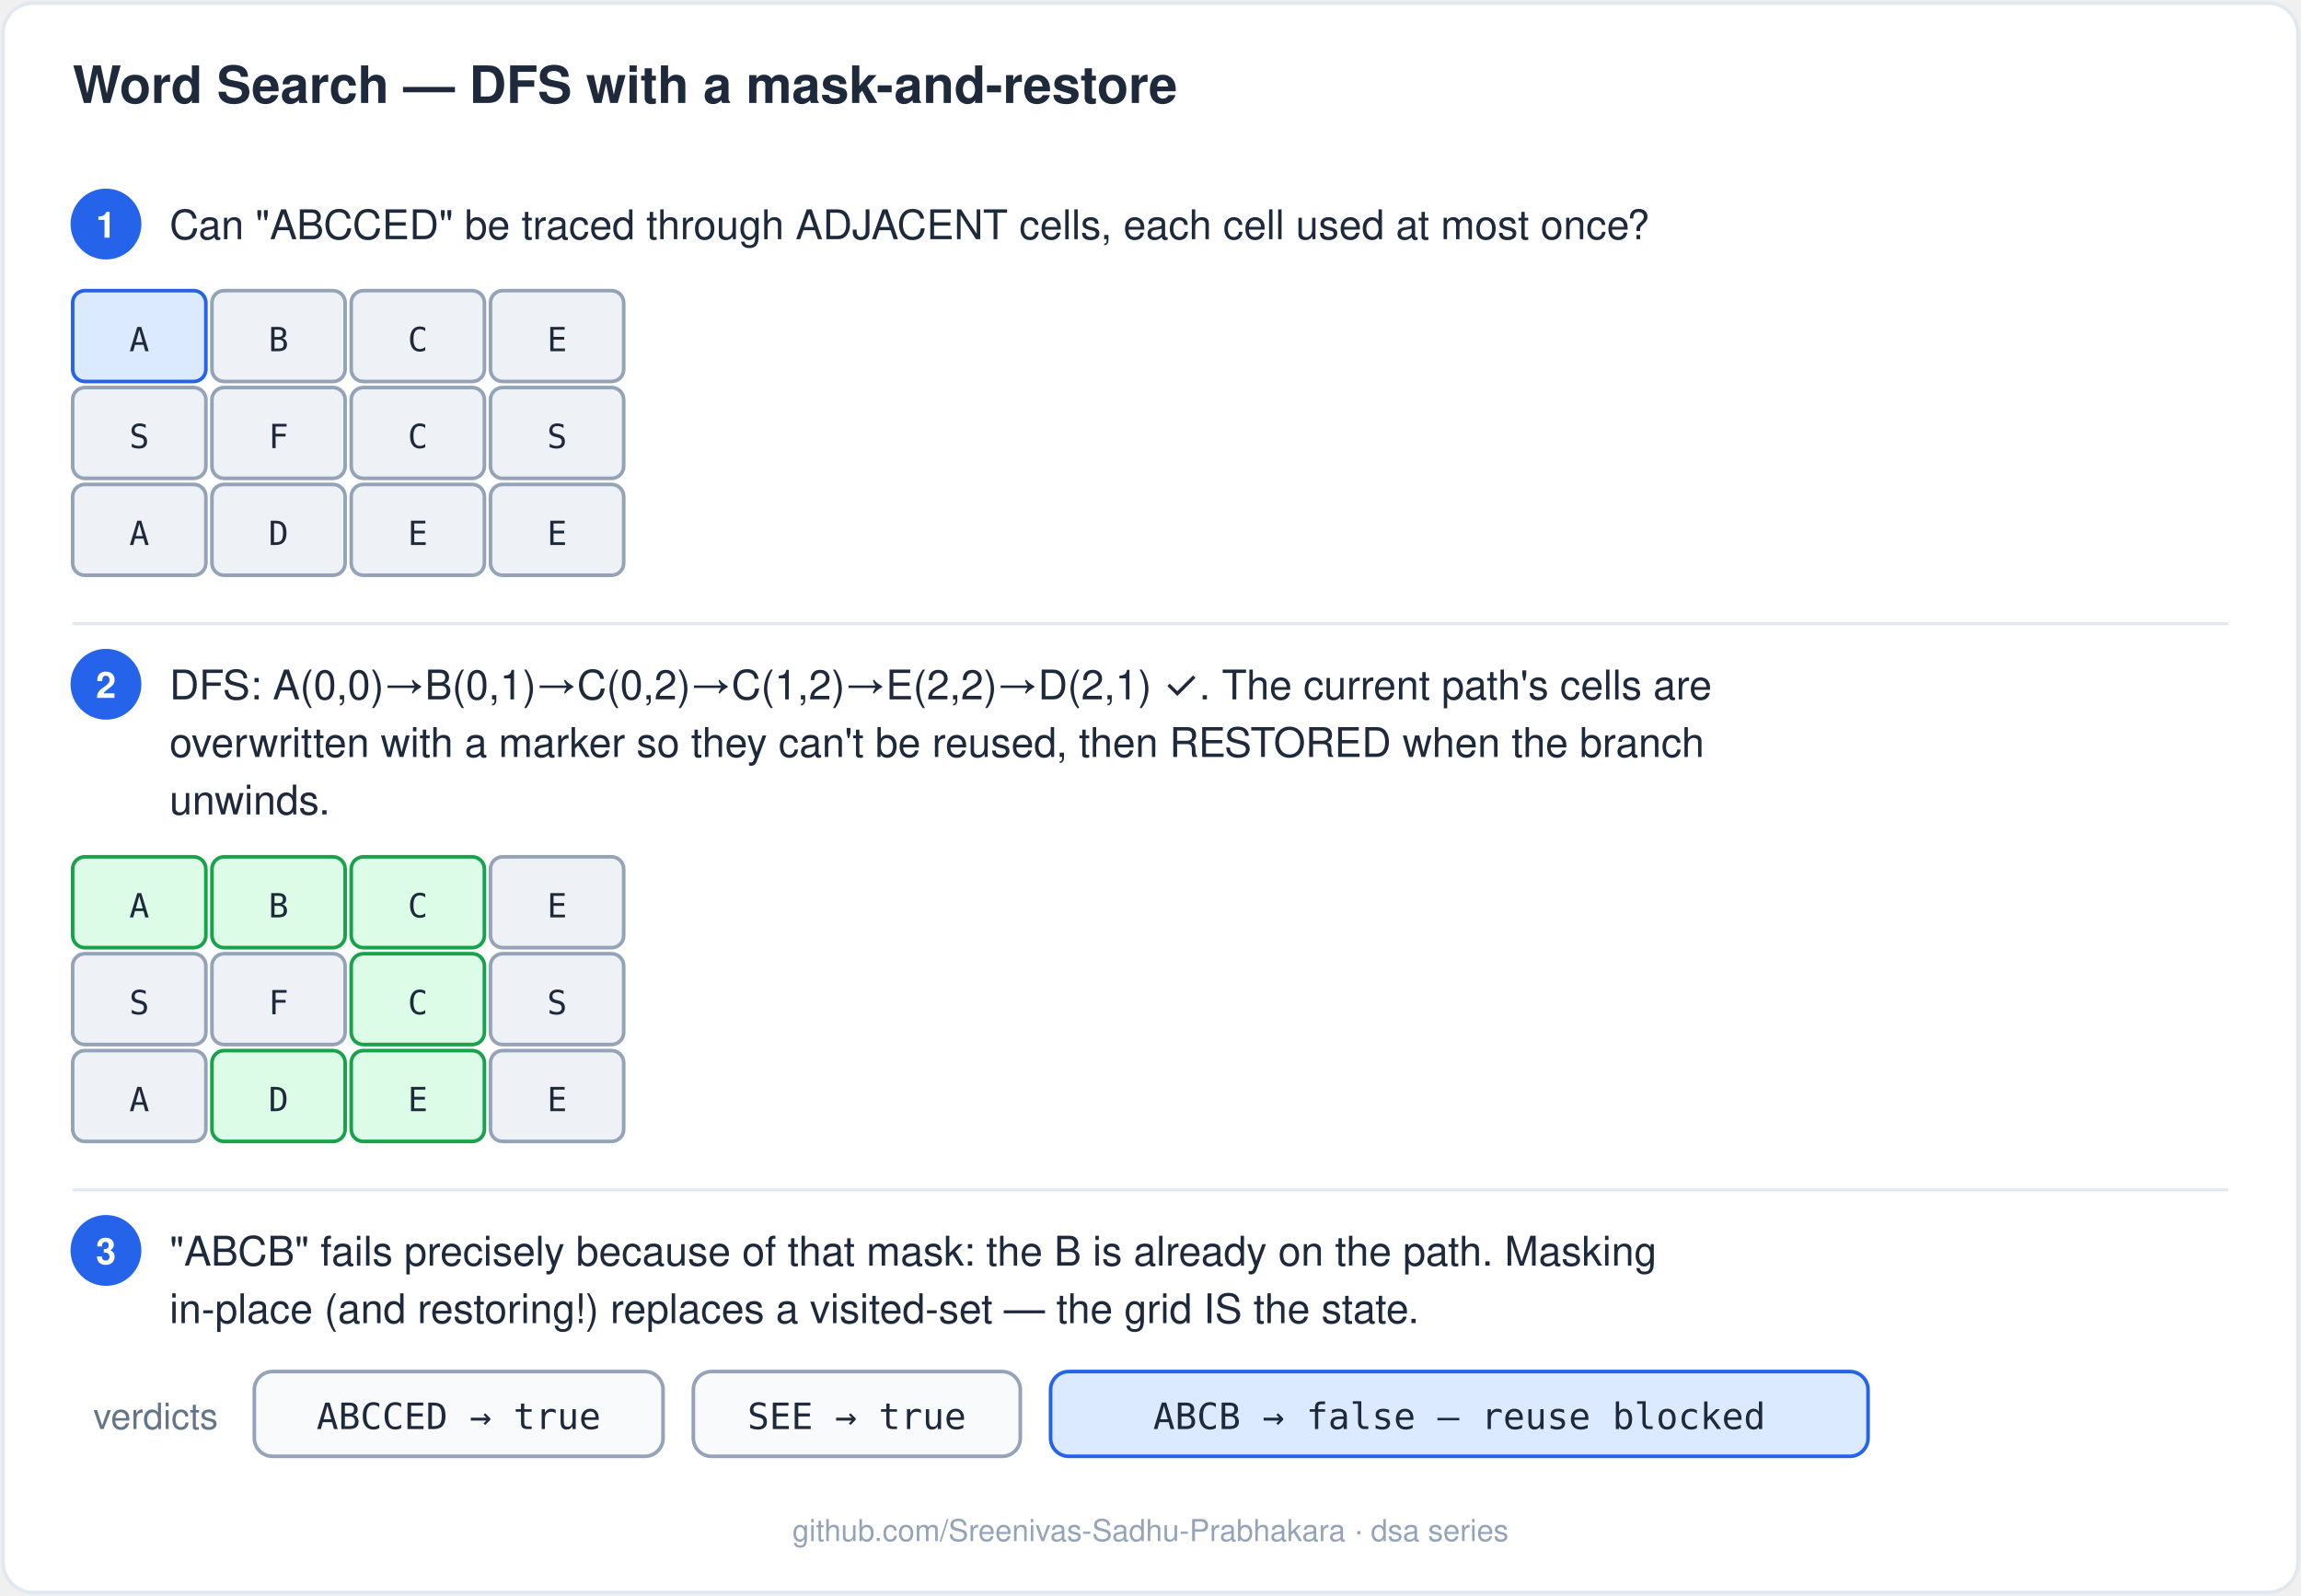
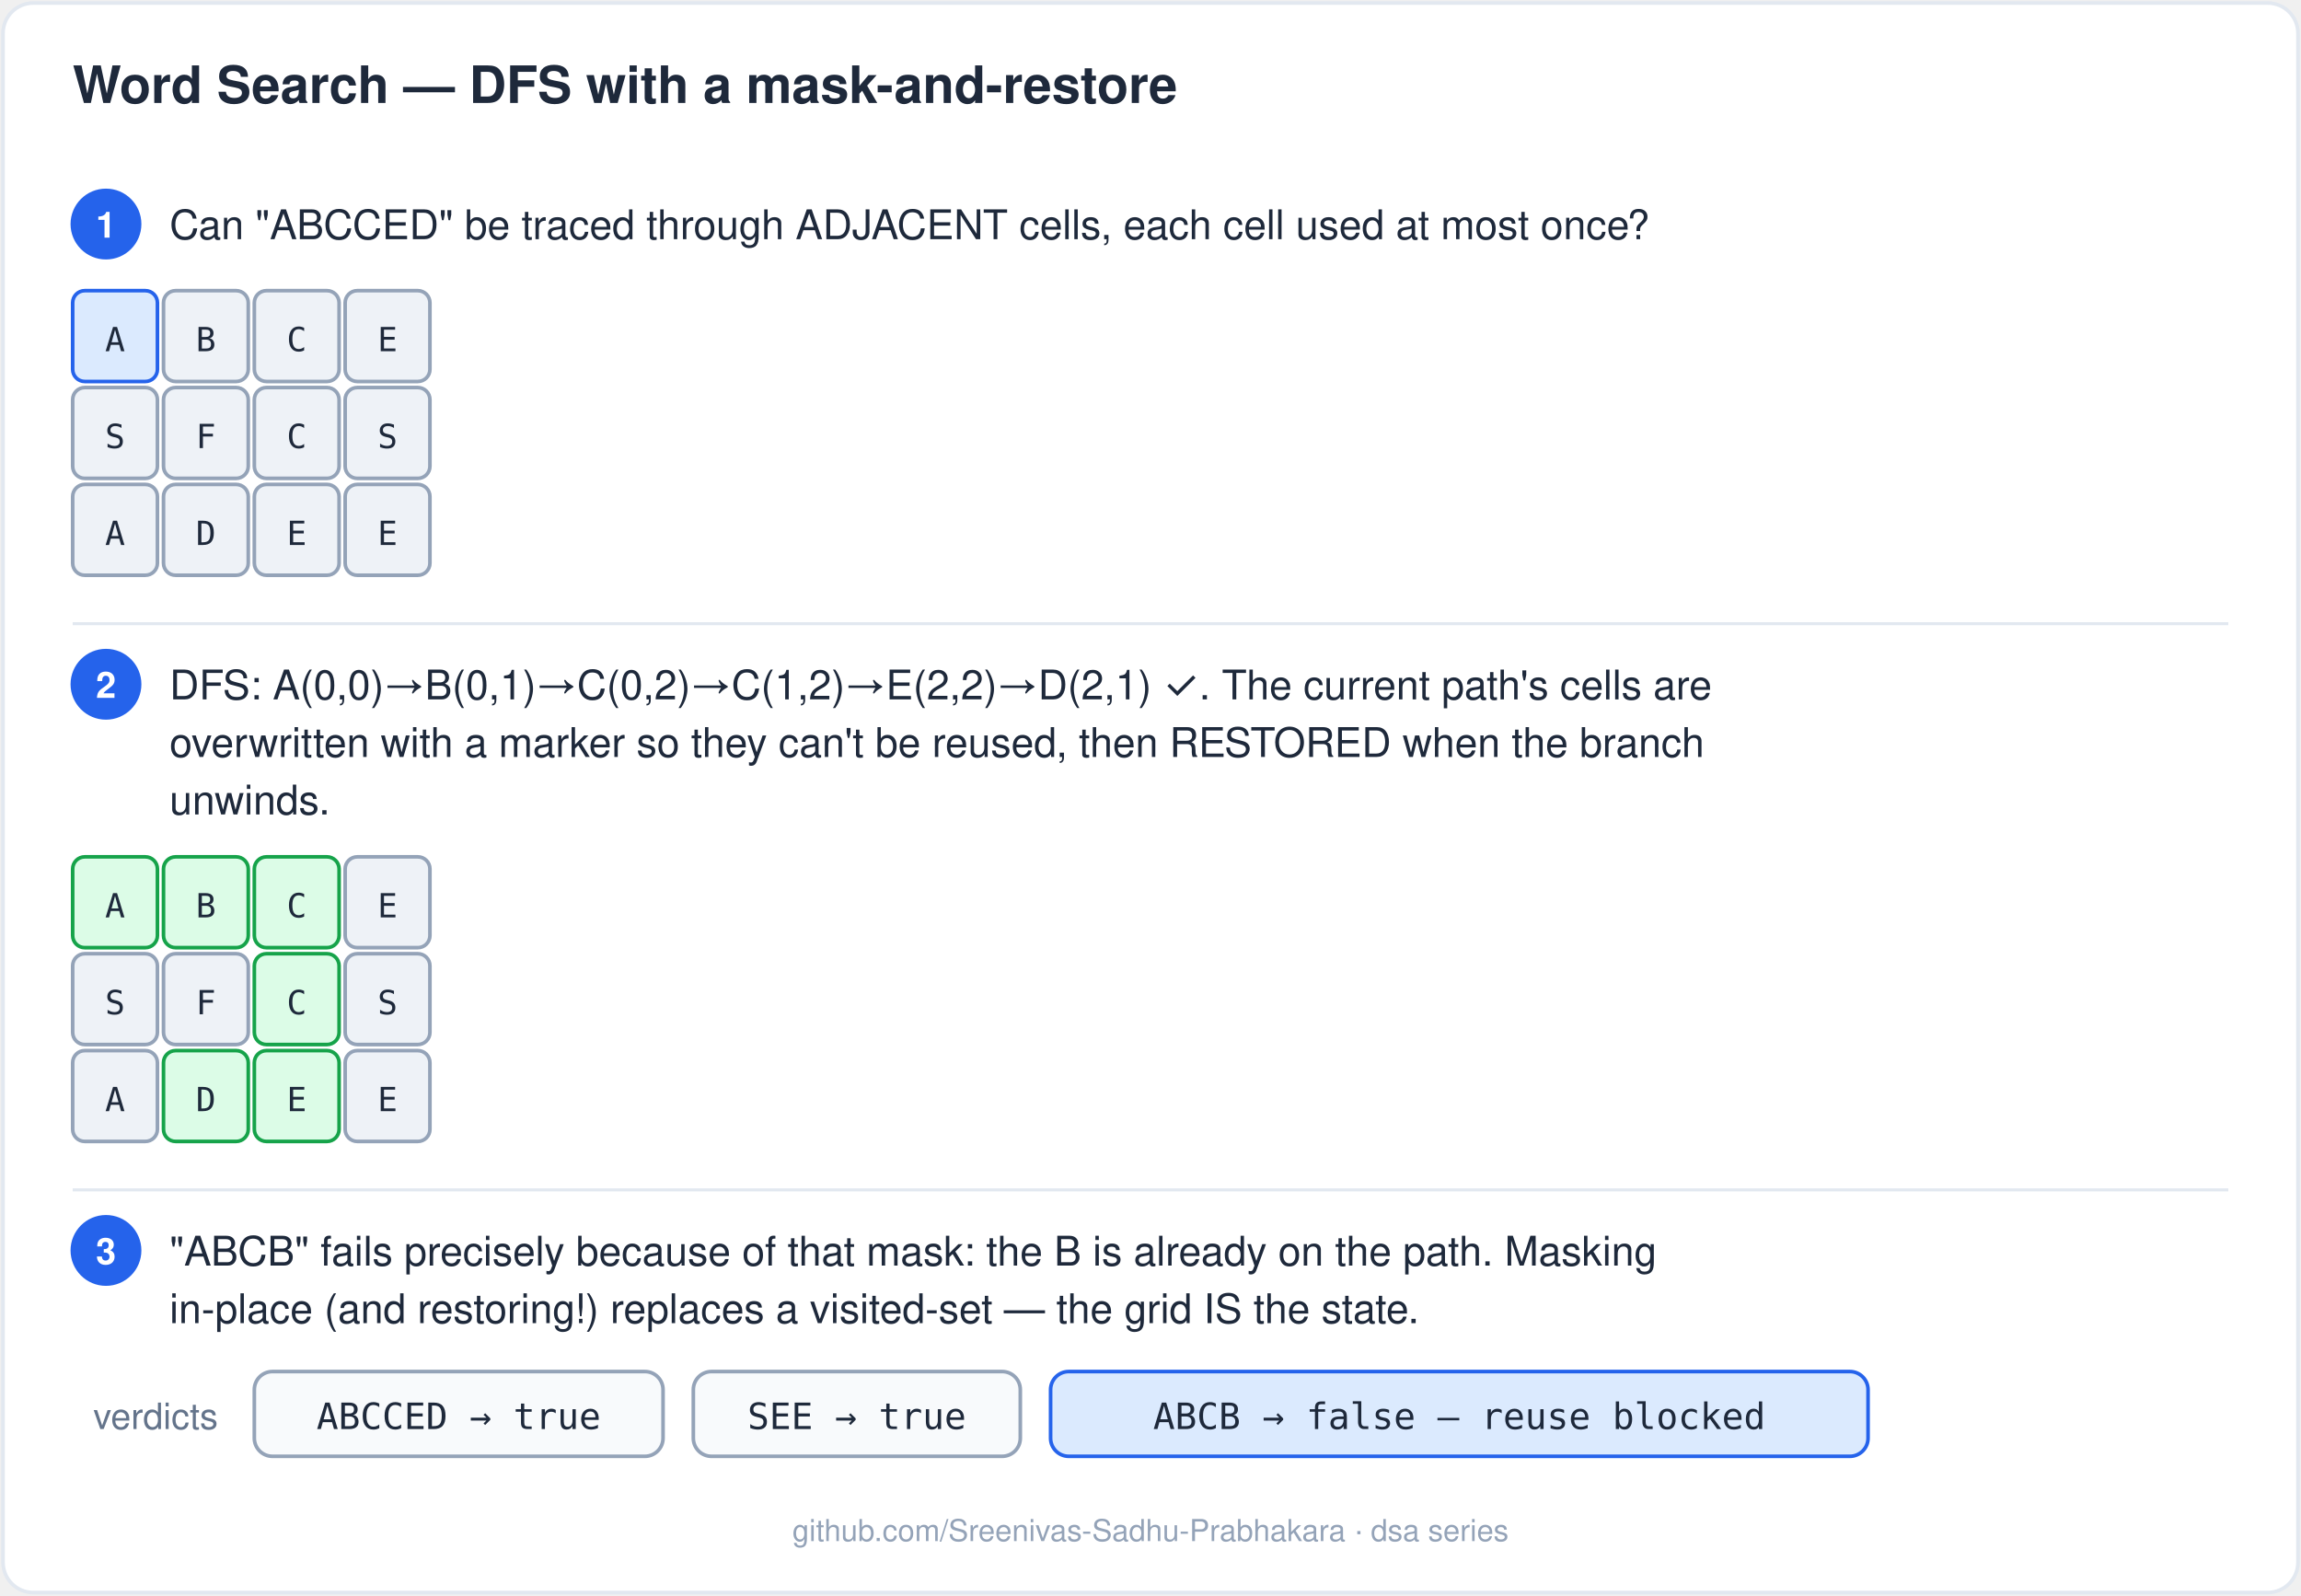
<svg xmlns="http://www.w3.org/2000/svg" width="760" height="527" viewBox="0 0 760 527" role="img" aria-label="Step-by-step visual walkthrough">
  <defs>
    <marker id="arr" markerWidth="8" markerHeight="8" refX="6" refY="3" orient="auto">
      <path d="M0,0 L7,3 L0,6 z" fill="context-stroke" />
    </marker>
  </defs>
  <rect x="1.0" y="1.0" width="758.0" height="525.0" rx="10" fill="#ffffff" stroke="#e2e8f0" stroke-width="1.2" />
  <text x="24.0" y="34.0" font-family="-apple-system,Segoe UI,Helvetica,Arial,sans-serif" font-size="17" fill="#1e293b" text-anchor="start" font-weight="600">Word Search — DFS with a mask-and-restore</text>
  <circle cx="35.0" cy="74.0" r="11" fill="#2563eb" stroke="#2563eb" stroke-width="1.4" />
  <text x="35.0" y="78.5" font-family="-apple-system,Segoe UI,Helvetica,Arial,sans-serif" font-size="12" fill="#ffffff" text-anchor="middle" font-weight="600">1</text>
  <text x="56.0" y="79.0" font-family="-apple-system,Segoe UI,Helvetica,Arial,sans-serif" font-size="13.5" fill="#1e293b" text-anchor="start">Can "ABCCED" be traced through ADJACENT cells, each cell used at most once?</text>
-   <rect x="24.0" y="96.0" width="44.0" height="30.0" rx="4" fill="#dbeafe" stroke="#2563eb" stroke-width="1.2" />
-   <text x="46.0" y="116.0" font-family="ui-monospace,Menlo,monospace" font-size="11" fill="#1e293b" text-anchor="middle">A</text>
-   <rect x="70.0" y="96.0" width="44.0" height="30.0" rx="4" fill="#eef2f7" stroke="#94a3b8" stroke-width="1.2" />
-   <text x="92.0" y="116.0" font-family="ui-monospace,Menlo,monospace" font-size="11" fill="#1e293b" text-anchor="middle">B</text>
-   <rect x="116.0" y="96.0" width="44.0" height="30.0" rx="4" fill="#eef2f7" stroke="#94a3b8" stroke-width="1.2" />
-   <text x="138.0" y="116.0" font-family="ui-monospace,Menlo,monospace" font-size="11" fill="#1e293b" text-anchor="middle">C</text>
-   <rect x="162.0" y="96.0" width="44.0" height="30.0" rx="4" fill="#eef2f7" stroke="#94a3b8" stroke-width="1.2" />
-   <text x="184.0" y="116.0" font-family="ui-monospace,Menlo,monospace" font-size="11" fill="#1e293b" text-anchor="middle">E</text>
-   <rect x="24.0" y="128.0" width="44.0" height="30.0" rx="4" fill="#eef2f7" stroke="#94a3b8" stroke-width="1.2" />
-   <text x="46.0" y="148.0" font-family="ui-monospace,Menlo,monospace" font-size="11" fill="#1e293b" text-anchor="middle">S</text>
-   <rect x="70.0" y="128.0" width="44.0" height="30.0" rx="4" fill="#eef2f7" stroke="#94a3b8" stroke-width="1.2" />
-   <text x="92.0" y="148.0" font-family="ui-monospace,Menlo,monospace" font-size="11" fill="#1e293b" text-anchor="middle">F</text>
-   <rect x="116.0" y="128.0" width="44.0" height="30.0" rx="4" fill="#eef2f7" stroke="#94a3b8" stroke-width="1.2" />
-   <text x="138.0" y="148.0" font-family="ui-monospace,Menlo,monospace" font-size="11" fill="#1e293b" text-anchor="middle">C</text>
-   <rect x="162.0" y="128.0" width="44.0" height="30.0" rx="4" fill="#eef2f7" stroke="#94a3b8" stroke-width="1.2" />
-   <text x="184.0" y="148.0" font-family="ui-monospace,Menlo,monospace" font-size="11" fill="#1e293b" text-anchor="middle">S</text>
-   <rect x="24.0" y="160.0" width="44.0" height="30.0" rx="4" fill="#eef2f7" stroke="#94a3b8" stroke-width="1.2" />
-   <text x="46.0" y="180.0" font-family="ui-monospace,Menlo,monospace" font-size="11" fill="#1e293b" text-anchor="middle">A</text>
-   <rect x="70.0" y="160.0" width="44.0" height="30.0" rx="4" fill="#eef2f7" stroke="#94a3b8" stroke-width="1.2" />
-   <text x="92.0" y="180.0" font-family="ui-monospace,Menlo,monospace" font-size="11" fill="#1e293b" text-anchor="middle">D</text>
-   <rect x="116.0" y="160.0" width="44.0" height="30.0" rx="4" fill="#eef2f7" stroke="#94a3b8" stroke-width="1.2" />
-   <text x="138.0" y="180.0" font-family="ui-monospace,Menlo,monospace" font-size="11" fill="#1e293b" text-anchor="middle">E</text>
-   <rect x="162.0" y="160.0" width="44.0" height="30.0" rx="4" fill="#eef2f7" stroke="#94a3b8" stroke-width="1.2" />
-   <text x="184.0" y="180.0" font-family="ui-monospace,Menlo,monospace" font-size="11" fill="#1e293b" text-anchor="middle">E</text>
+   <rect x="24.0" y="96.0" width="28.0" height="30.0" rx="4" fill="#dbeafe" stroke="#2563eb" stroke-width="1.2" />
+   <text x="38.0" y="116.0" font-family="ui-monospace,Menlo,monospace" font-size="11" fill="#1e293b" text-anchor="middle">A</text>
+   <rect x="54.0" y="96.0" width="28.0" height="30.0" rx="4" fill="#eef2f7" stroke="#94a3b8" stroke-width="1.2" />
+   <text x="68.0" y="116.0" font-family="ui-monospace,Menlo,monospace" font-size="11" fill="#1e293b" text-anchor="middle">B</text>
+   <rect x="84.0" y="96.0" width="28.0" height="30.0" rx="4" fill="#eef2f7" stroke="#94a3b8" stroke-width="1.2" />
+   <text x="98.0" y="116.0" font-family="ui-monospace,Menlo,monospace" font-size="11" fill="#1e293b" text-anchor="middle">C</text>
+   <rect x="114.0" y="96.0" width="28.0" height="30.0" rx="4" fill="#eef2f7" stroke="#94a3b8" stroke-width="1.2" />
+   <text x="128.0" y="116.0" font-family="ui-monospace,Menlo,monospace" font-size="11" fill="#1e293b" text-anchor="middle">E</text>
+   <rect x="24.0" y="128.0" width="28.0" height="30.0" rx="4" fill="#eef2f7" stroke="#94a3b8" stroke-width="1.2" />
+   <text x="38.0" y="148.0" font-family="ui-monospace,Menlo,monospace" font-size="11" fill="#1e293b" text-anchor="middle">S</text>
+   <rect x="54.0" y="128.0" width="28.0" height="30.0" rx="4" fill="#eef2f7" stroke="#94a3b8" stroke-width="1.2" />
+   <text x="68.0" y="148.0" font-family="ui-monospace,Menlo,monospace" font-size="11" fill="#1e293b" text-anchor="middle">F</text>
+   <rect x="84.0" y="128.0" width="28.0" height="30.0" rx="4" fill="#eef2f7" stroke="#94a3b8" stroke-width="1.2" />
+   <text x="98.0" y="148.0" font-family="ui-monospace,Menlo,monospace" font-size="11" fill="#1e293b" text-anchor="middle">C</text>
+   <rect x="114.0" y="128.0" width="28.0" height="30.0" rx="4" fill="#eef2f7" stroke="#94a3b8" stroke-width="1.2" />
+   <text x="128.0" y="148.0" font-family="ui-monospace,Menlo,monospace" font-size="11" fill="#1e293b" text-anchor="middle">S</text>
+   <rect x="24.0" y="160.0" width="28.0" height="30.0" rx="4" fill="#eef2f7" stroke="#94a3b8" stroke-width="1.2" />
+   <text x="38.0" y="180.0" font-family="ui-monospace,Menlo,monospace" font-size="11" fill="#1e293b" text-anchor="middle">A</text>
+   <rect x="54.0" y="160.0" width="28.0" height="30.0" rx="4" fill="#eef2f7" stroke="#94a3b8" stroke-width="1.2" />
+   <text x="68.0" y="180.0" font-family="ui-monospace,Menlo,monospace" font-size="11" fill="#1e293b" text-anchor="middle">D</text>
+   <rect x="84.0" y="160.0" width="28.0" height="30.0" rx="4" fill="#eef2f7" stroke="#94a3b8" stroke-width="1.2" />
+   <text x="98.0" y="180.0" font-family="ui-monospace,Menlo,monospace" font-size="11" fill="#1e293b" text-anchor="middle">E</text>
+   <rect x="114.0" y="160.0" width="28.0" height="30.0" rx="4" fill="#eef2f7" stroke="#94a3b8" stroke-width="1.2" />
+   <text x="128.0" y="180.0" font-family="ui-monospace,Menlo,monospace" font-size="11" fill="#1e293b" text-anchor="middle">E</text>
  <line x1="24.0" y1="206.0" x2="736.0" y2="206.0" stroke="#e2e8f0" stroke-width="1" />
  <circle cx="35.0" cy="226.0" r="11" fill="#2563eb" stroke="#2563eb" stroke-width="1.4" />
  <text x="35.0" y="230.5" font-family="-apple-system,Segoe UI,Helvetica,Arial,sans-serif" font-size="12" fill="#ffffff" text-anchor="middle" font-weight="600">2</text>
  <text x="56.0" y="231.0" font-family="-apple-system,Segoe UI,Helvetica,Arial,sans-serif" font-size="13.5" fill="#1e293b" text-anchor="start">DFS: A(0,0)→B(0,1)→C(0,2)→C(1,2)→E(2,2)→D(2,1) ✓. The current path's cells are</text>
  <text x="56.0" y="250.0" font-family="-apple-system,Segoe UI,Helvetica,Arial,sans-serif" font-size="13.5" fill="#1e293b" text-anchor="start">overwritten with a marker so they can't be reused, then RESTORED when the branch</text>
  <text x="56.0" y="269.0" font-family="-apple-system,Segoe UI,Helvetica,Arial,sans-serif" font-size="13.5" fill="#1e293b" text-anchor="start">unwinds.</text>
-   <rect x="24.0" y="283.0" width="44.0" height="30.0" rx="4" fill="#dcfce7" stroke="#16a34a" stroke-width="1.2" />
-   <text x="46.0" y="303.0" font-family="ui-monospace,Menlo,monospace" font-size="11" fill="#1e293b" text-anchor="middle">A</text>
-   <rect x="70.0" y="283.0" width="44.0" height="30.0" rx="4" fill="#dcfce7" stroke="#16a34a" stroke-width="1.2" />
-   <text x="92.0" y="303.0" font-family="ui-monospace,Menlo,monospace" font-size="11" fill="#1e293b" text-anchor="middle">B</text>
-   <rect x="116.0" y="283.0" width="44.0" height="30.0" rx="4" fill="#dcfce7" stroke="#16a34a" stroke-width="1.2" />
-   <text x="138.0" y="303.0" font-family="ui-monospace,Menlo,monospace" font-size="11" fill="#1e293b" text-anchor="middle">C</text>
-   <rect x="162.0" y="283.0" width="44.0" height="30.0" rx="4" fill="#eef2f7" stroke="#94a3b8" stroke-width="1.2" />
-   <text x="184.0" y="303.0" font-family="ui-monospace,Menlo,monospace" font-size="11" fill="#1e293b" text-anchor="middle">E</text>
-   <rect x="24.0" y="315.0" width="44.0" height="30.0" rx="4" fill="#eef2f7" stroke="#94a3b8" stroke-width="1.2" />
-   <text x="46.0" y="335.0" font-family="ui-monospace,Menlo,monospace" font-size="11" fill="#1e293b" text-anchor="middle">S</text>
-   <rect x="70.0" y="315.0" width="44.0" height="30.0" rx="4" fill="#eef2f7" stroke="#94a3b8" stroke-width="1.2" />
-   <text x="92.0" y="335.0" font-family="ui-monospace,Menlo,monospace" font-size="11" fill="#1e293b" text-anchor="middle">F</text>
-   <rect x="116.0" y="315.0" width="44.0" height="30.0" rx="4" fill="#dcfce7" stroke="#16a34a" stroke-width="1.2" />
-   <text x="138.0" y="335.0" font-family="ui-monospace,Menlo,monospace" font-size="11" fill="#1e293b" text-anchor="middle">C</text>
-   <rect x="162.0" y="315.0" width="44.0" height="30.0" rx="4" fill="#eef2f7" stroke="#94a3b8" stroke-width="1.2" />
-   <text x="184.0" y="335.0" font-family="ui-monospace,Menlo,monospace" font-size="11" fill="#1e293b" text-anchor="middle">S</text>
-   <rect x="24.0" y="347.0" width="44.0" height="30.0" rx="4" fill="#eef2f7" stroke="#94a3b8" stroke-width="1.2" />
-   <text x="46.0" y="367.0" font-family="ui-monospace,Menlo,monospace" font-size="11" fill="#1e293b" text-anchor="middle">A</text>
-   <rect x="70.0" y="347.0" width="44.0" height="30.0" rx="4" fill="#dcfce7" stroke="#16a34a" stroke-width="1.2" />
-   <text x="92.0" y="367.0" font-family="ui-monospace,Menlo,monospace" font-size="11" fill="#1e293b" text-anchor="middle">D</text>
-   <rect x="116.0" y="347.0" width="44.0" height="30.0" rx="4" fill="#dcfce7" stroke="#16a34a" stroke-width="1.2" />
-   <text x="138.0" y="367.0" font-family="ui-monospace,Menlo,monospace" font-size="11" fill="#1e293b" text-anchor="middle">E</text>
-   <rect x="162.0" y="347.0" width="44.0" height="30.0" rx="4" fill="#eef2f7" stroke="#94a3b8" stroke-width="1.2" />
-   <text x="184.0" y="367.0" font-family="ui-monospace,Menlo,monospace" font-size="11" fill="#1e293b" text-anchor="middle">E</text>
+   <rect x="24.0" y="283.0" width="28.0" height="30.0" rx="4" fill="#dcfce7" stroke="#16a34a" stroke-width="1.2" />
+   <text x="38.0" y="303.0" font-family="ui-monospace,Menlo,monospace" font-size="11" fill="#1e293b" text-anchor="middle">A</text>
+   <rect x="54.0" y="283.0" width="28.0" height="30.0" rx="4" fill="#dcfce7" stroke="#16a34a" stroke-width="1.2" />
+   <text x="68.0" y="303.0" font-family="ui-monospace,Menlo,monospace" font-size="11" fill="#1e293b" text-anchor="middle">B</text>
+   <rect x="84.0" y="283.0" width="28.0" height="30.0" rx="4" fill="#dcfce7" stroke="#16a34a" stroke-width="1.2" />
+   <text x="98.0" y="303.0" font-family="ui-monospace,Menlo,monospace" font-size="11" fill="#1e293b" text-anchor="middle">C</text>
+   <rect x="114.0" y="283.0" width="28.0" height="30.0" rx="4" fill="#eef2f7" stroke="#94a3b8" stroke-width="1.2" />
+   <text x="128.0" y="303.0" font-family="ui-monospace,Menlo,monospace" font-size="11" fill="#1e293b" text-anchor="middle">E</text>
+   <rect x="24.0" y="315.0" width="28.0" height="30.0" rx="4" fill="#eef2f7" stroke="#94a3b8" stroke-width="1.2" />
+   <text x="38.0" y="335.0" font-family="ui-monospace,Menlo,monospace" font-size="11" fill="#1e293b" text-anchor="middle">S</text>
+   <rect x="54.0" y="315.0" width="28.0" height="30.0" rx="4" fill="#eef2f7" stroke="#94a3b8" stroke-width="1.2" />
+   <text x="68.0" y="335.0" font-family="ui-monospace,Menlo,monospace" font-size="11" fill="#1e293b" text-anchor="middle">F</text>
+   <rect x="84.0" y="315.0" width="28.0" height="30.0" rx="4" fill="#dcfce7" stroke="#16a34a" stroke-width="1.2" />
+   <text x="98.0" y="335.0" font-family="ui-monospace,Menlo,monospace" font-size="11" fill="#1e293b" text-anchor="middle">C</text>
+   <rect x="114.0" y="315.0" width="28.0" height="30.0" rx="4" fill="#eef2f7" stroke="#94a3b8" stroke-width="1.2" />
+   <text x="128.0" y="335.0" font-family="ui-monospace,Menlo,monospace" font-size="11" fill="#1e293b" text-anchor="middle">S</text>
+   <rect x="24.0" y="347.0" width="28.0" height="30.0" rx="4" fill="#eef2f7" stroke="#94a3b8" stroke-width="1.2" />
+   <text x="38.0" y="367.0" font-family="ui-monospace,Menlo,monospace" font-size="11" fill="#1e293b" text-anchor="middle">A</text>
+   <rect x="54.0" y="347.0" width="28.0" height="30.0" rx="4" fill="#dcfce7" stroke="#16a34a" stroke-width="1.2" />
+   <text x="68.0" y="367.0" font-family="ui-monospace,Menlo,monospace" font-size="11" fill="#1e293b" text-anchor="middle">D</text>
+   <rect x="84.0" y="347.0" width="28.0" height="30.0" rx="4" fill="#dcfce7" stroke="#16a34a" stroke-width="1.2" />
+   <text x="98.0" y="367.0" font-family="ui-monospace,Menlo,monospace" font-size="11" fill="#1e293b" text-anchor="middle">E</text>
+   <rect x="114.0" y="347.0" width="28.0" height="30.0" rx="4" fill="#eef2f7" stroke="#94a3b8" stroke-width="1.2" />
+   <text x="128.0" y="367.0" font-family="ui-monospace,Menlo,monospace" font-size="11" fill="#1e293b" text-anchor="middle">E</text>
  <line x1="24.0" y1="393.0" x2="736.0" y2="393.0" stroke="#e2e8f0" stroke-width="1" />
  <circle cx="35.0" cy="413.0" r="11" fill="#2563eb" stroke="#2563eb" stroke-width="1.4" />
  <text x="35.0" y="417.5" font-family="-apple-system,Segoe UI,Helvetica,Arial,sans-serif" font-size="12" fill="#ffffff" text-anchor="middle" font-weight="600">3</text>
  <text x="56.0" y="418.0" font-family="-apple-system,Segoe UI,Helvetica,Arial,sans-serif" font-size="13.5" fill="#1e293b" text-anchor="start">"ABCB" fails precisely because of that mask: the B is already on the path. Masking</text>
  <text x="56.0" y="437.0" font-family="-apple-system,Segoe UI,Helvetica,Arial,sans-serif" font-size="13.5" fill="#1e293b" text-anchor="start">in-place (and restoring!) replaces a visited-set — the grid IS the state.</text>
  <text x="72.0" y="472.0" font-family="-apple-system,Segoe UI,Helvetica,Arial,sans-serif" font-size="12" fill="#64748b" text-anchor="end">verdicts</text>
  <rect x="84.0" y="453.0" width="135.0" height="28.0" rx="6" fill="#f8fafc" stroke="#94a3b8" stroke-width="1.2" />
  <text x="151.5" y="472.0" font-family="ui-monospace,Menlo,monospace" font-size="12" fill="#1e293b" text-anchor="middle">ABCCED → true</text>
  <rect x="229.0" y="453.0" width="108.0" height="28.0" rx="6" fill="#f8fafc" stroke="#94a3b8" stroke-width="1.2" />
  <text x="283.0" y="472.0" font-family="ui-monospace,Menlo,monospace" font-size="12" fill="#1e293b" text-anchor="middle">SEE → true</text>
  <rect x="347.0" y="453.0" width="270.0" height="28.0" rx="6" fill="#dbeafe" stroke="#2563eb" stroke-width="1.2" />
  <text x="482.0" y="472.0" font-family="ui-monospace,Menlo,monospace" font-size="12" fill="#1e293b" text-anchor="middle">ABCB → false — reuse blocked</text>
  <text x="380.0" y="509.0" font-family="-apple-system,Segoe UI,Helvetica,Arial,sans-serif" font-size="10" fill="#94a3b8" text-anchor="middle">github.com/Sreenivas-Sadhu-Prabhakara · dsa series</text>
</svg>
